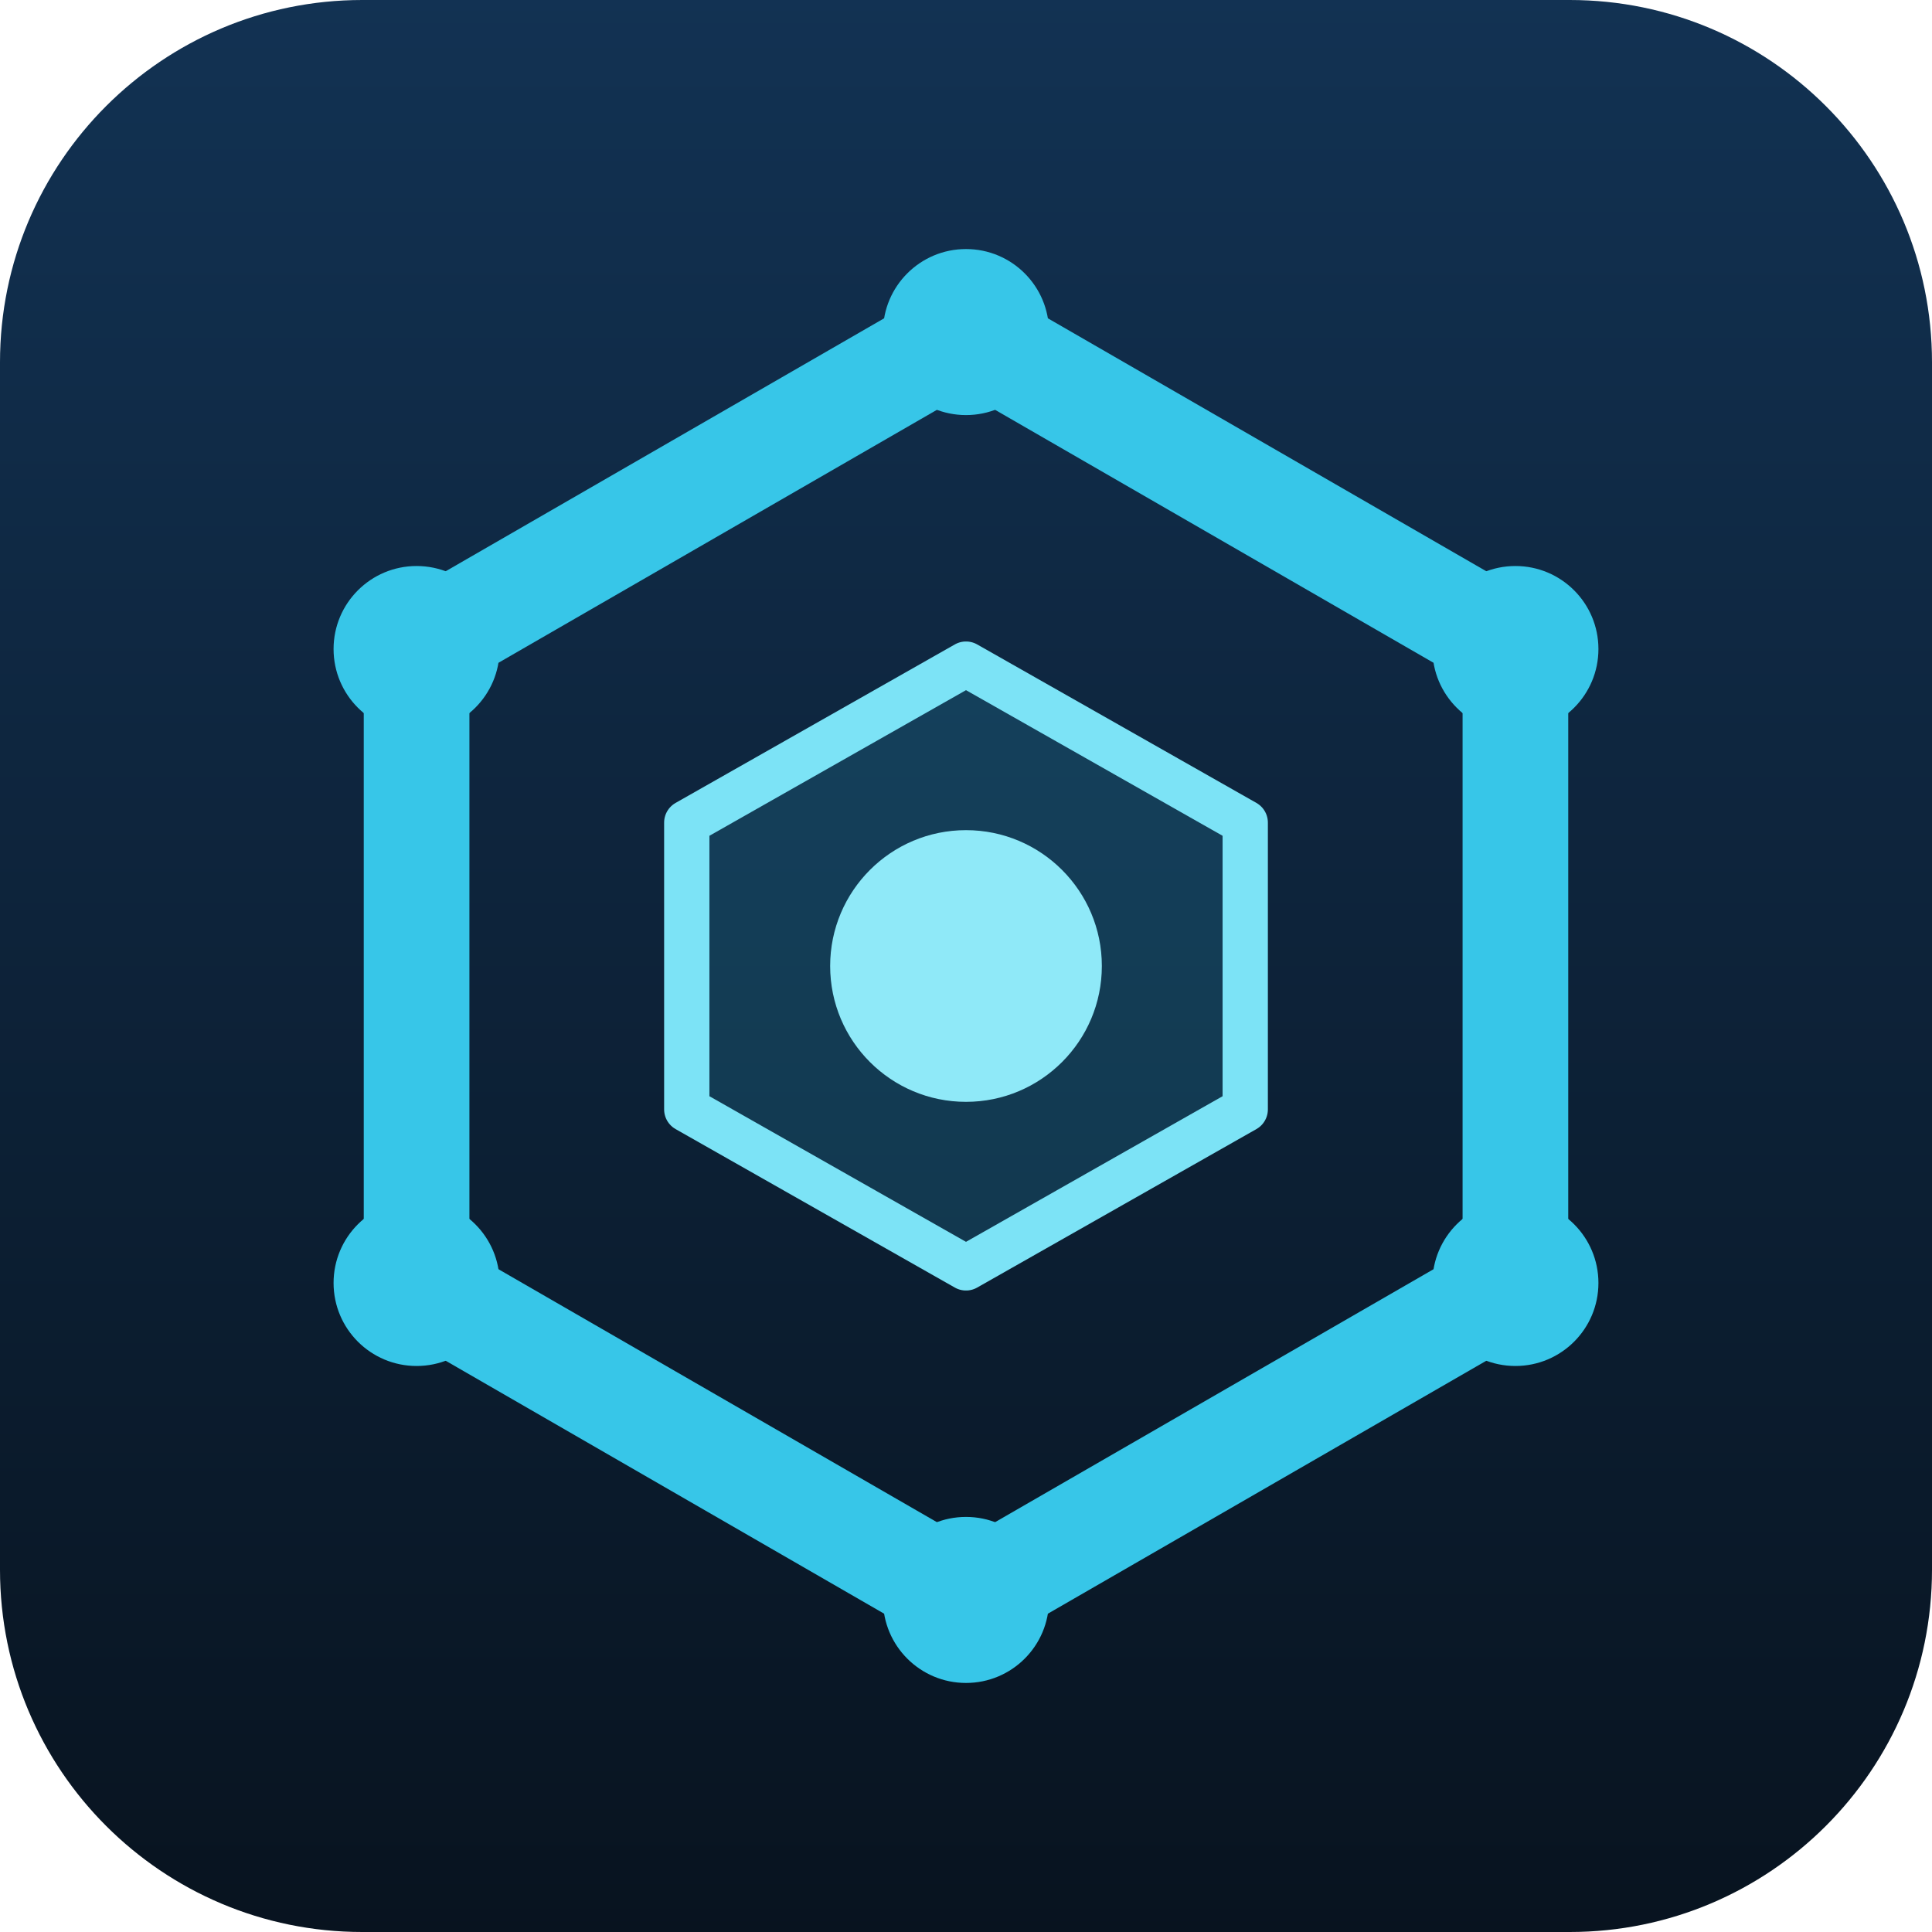
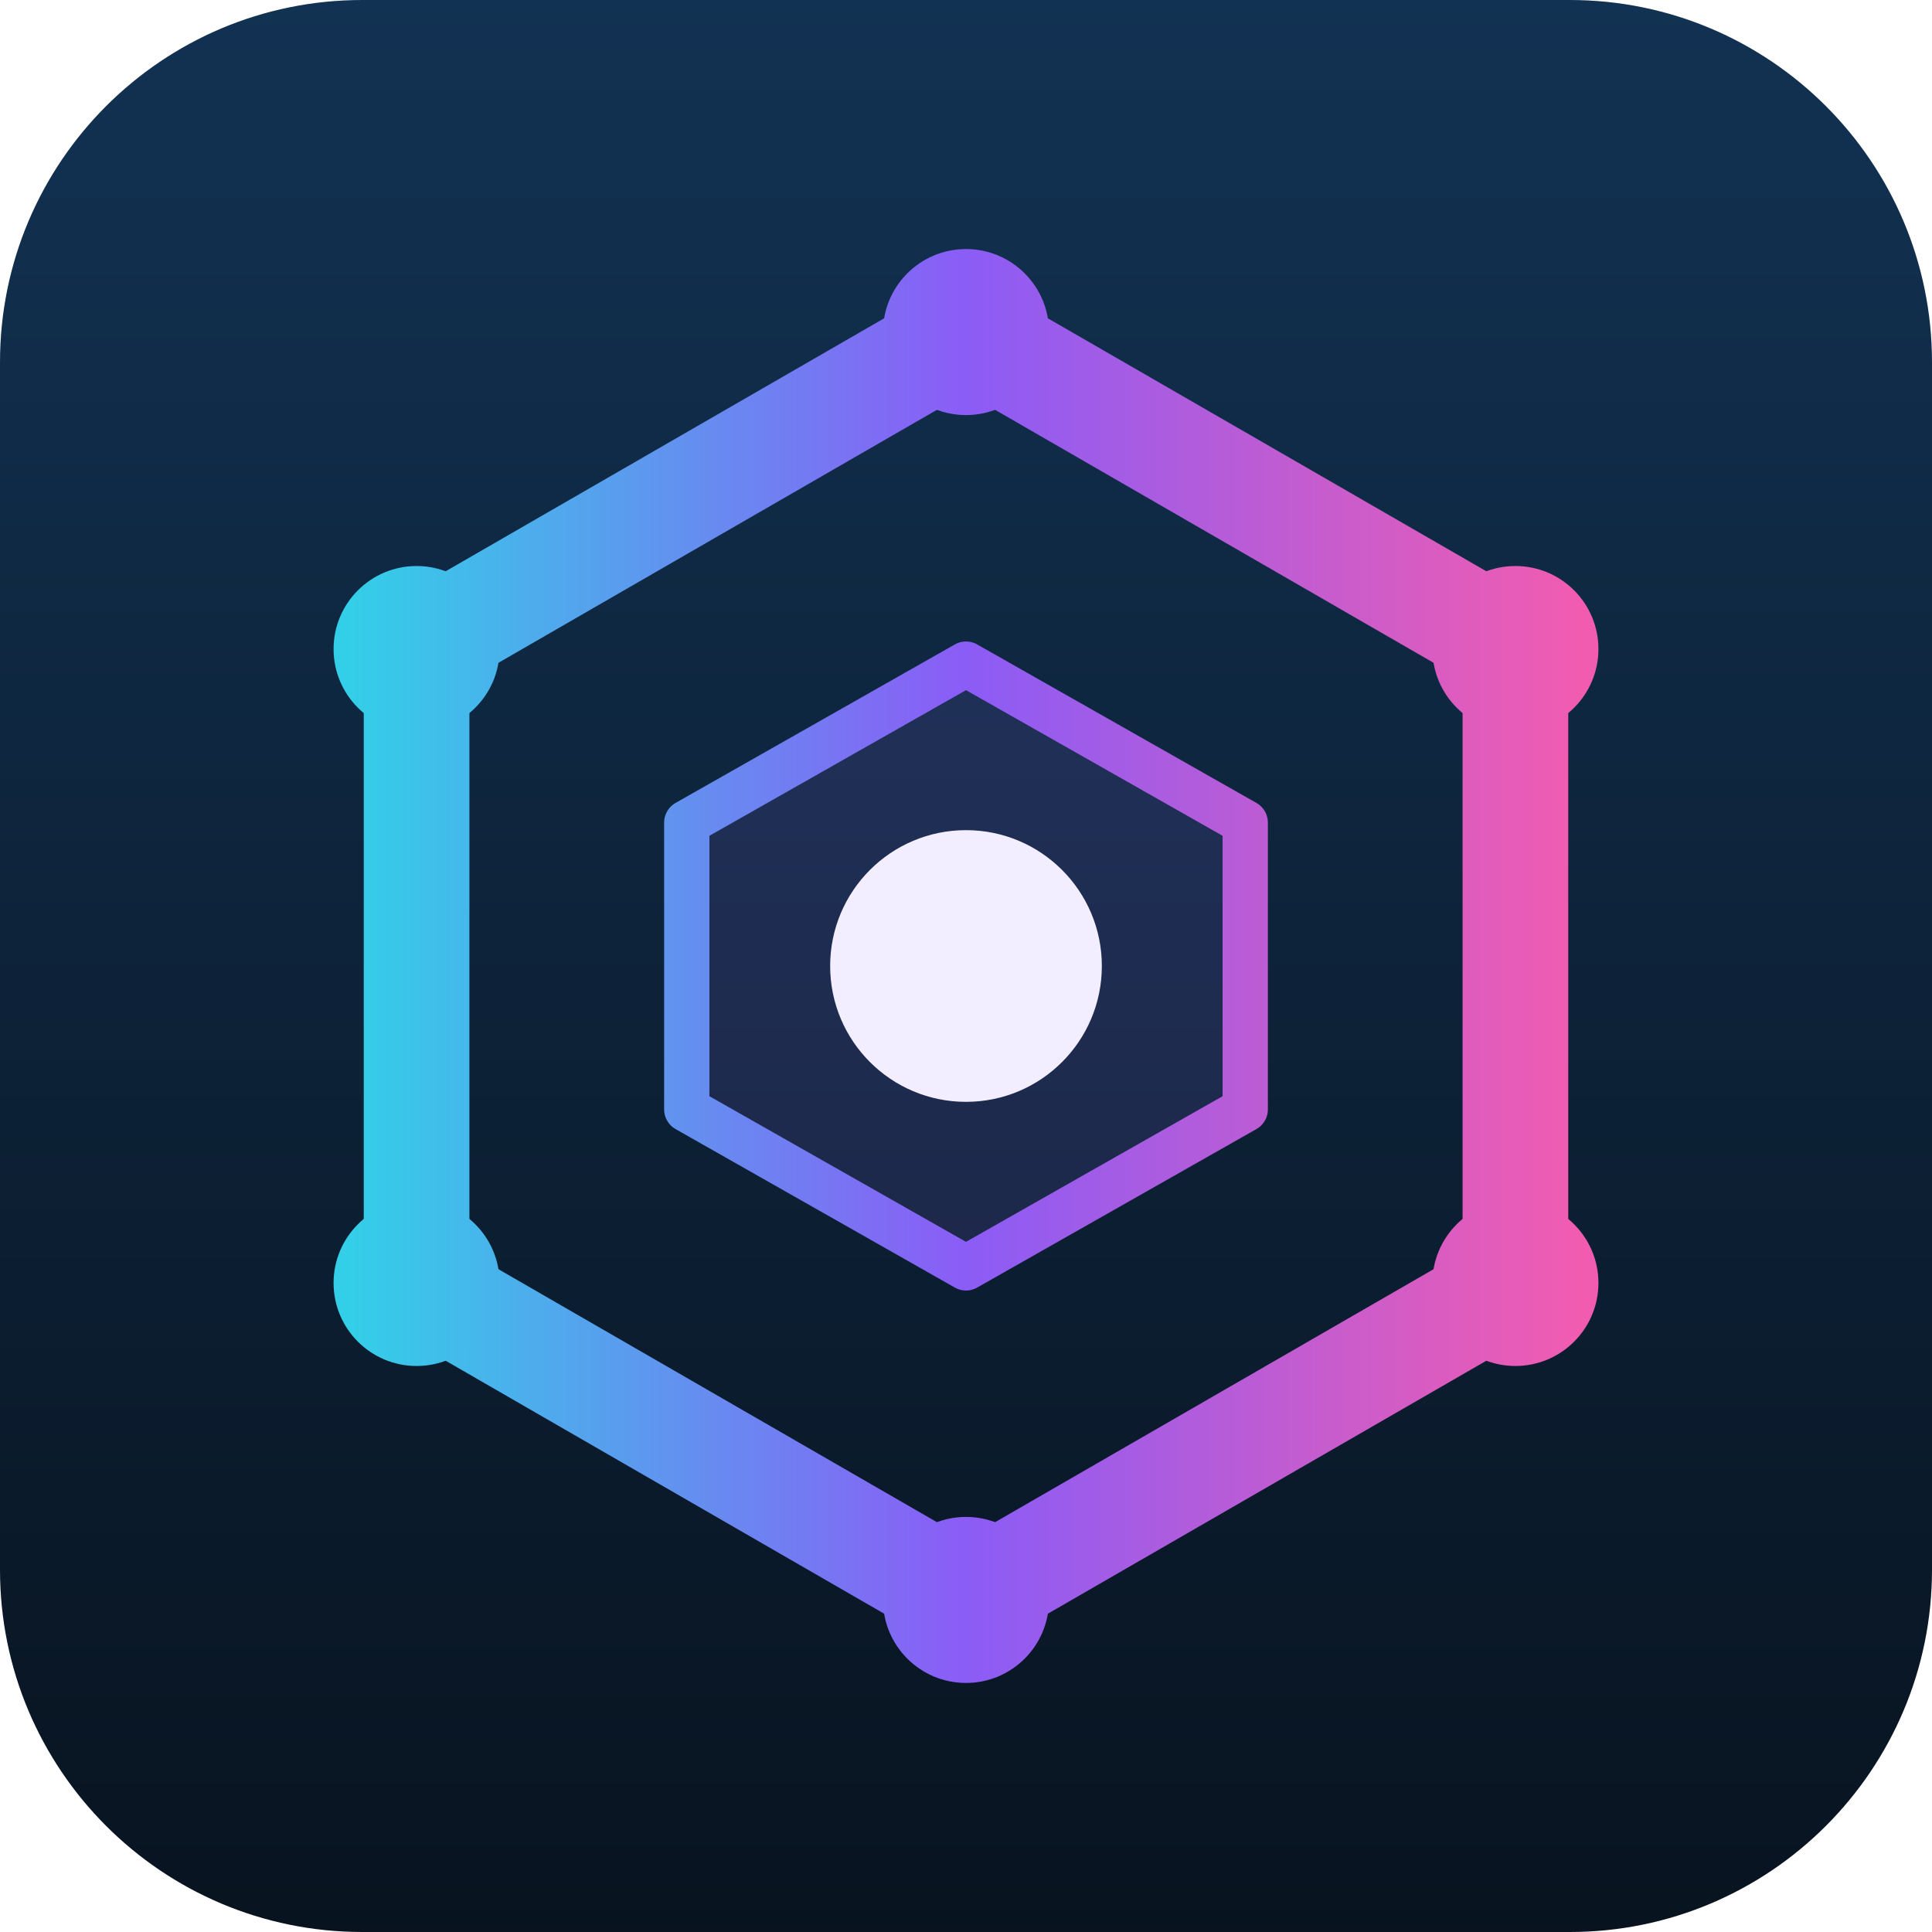
<svg xmlns="http://www.w3.org/2000/svg" viewBox="0 0 128 128" width="128" height="128">
  <defs>
    <linearGradient id="bg" x1="0" y1="0" x2="0" y2="1">
      <stop offset="0" stop-color="#123253" />
      <stop offset="1" stop-color="#08131F" />
    </linearGradient>
+     <linearGradient id="fg" gradientUnits="userSpaceOnUse" x1="0" y1="0" x2="128" y2="0">
+       <stop offset="0" stop-color="#33CFE8" />
+       <stop offset="0.18" stop-color="#33CFE8" />
+       <stop offset="0.5" stop-color="#8B5CF6" />
+       <stop offset="0.82" stop-color="#F25CB0" />
+       <stop offset="1" stop-color="#F25CB0" />
+     </linearGradient>
  </defs>
  <rect x="0" y="0" width="128" height="128" rx="24" ry="24" fill="url(#bg)" />
-   <polygon points="64,22 100.4,43 100.4,85 64,106 27.6,85 27.6,43" fill="none" stroke="#37C6E8" stroke-width="7" stroke-linejoin="round" />
-   <circle cx="64" cy="22" r="5.5" fill="#37C6E8" />
-   <circle cx="100.4" cy="43" r="5.5" fill="#37C6E8" />
-   <circle cx="100.4" cy="85" r="5.5" fill="#37C6E8" />
-   <circle cx="64" cy="106" r="5.5" fill="#37C6E8" />
-   <circle cx="27.6" cy="85" r="5.5" fill="#37C6E8" />
-   <circle cx="27.6" cy="43" r="5.5" fill="#37C6E8" />
-   <polygon points="64,44 82.5,54.5 82.5,73.5 64,84 45.5,73.5 45.5,54.5" fill="#37C6E8" fill-opacity="0.16" stroke="#7CE3F6" stroke-width="3" stroke-linejoin="round" />
-   <circle cx="64" cy="64" r="9" fill="#8FE9F8" />
+   <polygon points="64,22 100.4,43 100.4,85 64,106 27.6,85 27.6,43" fill="none" stroke="url(#fg)" stroke-width="7" stroke-linejoin="round" />
+   <circle cx="64" cy="22" r="5.5" fill="url(#fg)" />
+   <circle cx="100.4" cy="43" r="5.5" fill="url(#fg)" />
+   <circle cx="100.4" cy="85" r="5.5" fill="url(#fg)" />
+   <circle cx="64" cy="106" r="5.5" fill="url(#fg)" />
+   <circle cx="27.6" cy="85" r="5.5" fill="url(#fg)" />
+   <circle cx="27.6" cy="43" r="5.5" fill="url(#fg)" />
+   <polygon points="64,44 82.5,54.5 82.5,73.5 64,84 45.5,73.5 45.5,54.5" fill="#966EF5" fill-opacity="0.13" stroke="url(#fg)" stroke-width="3" stroke-linejoin="round" />
+   <circle cx="64" cy="64" r="9" fill="#F3EEFF" />
</svg>
